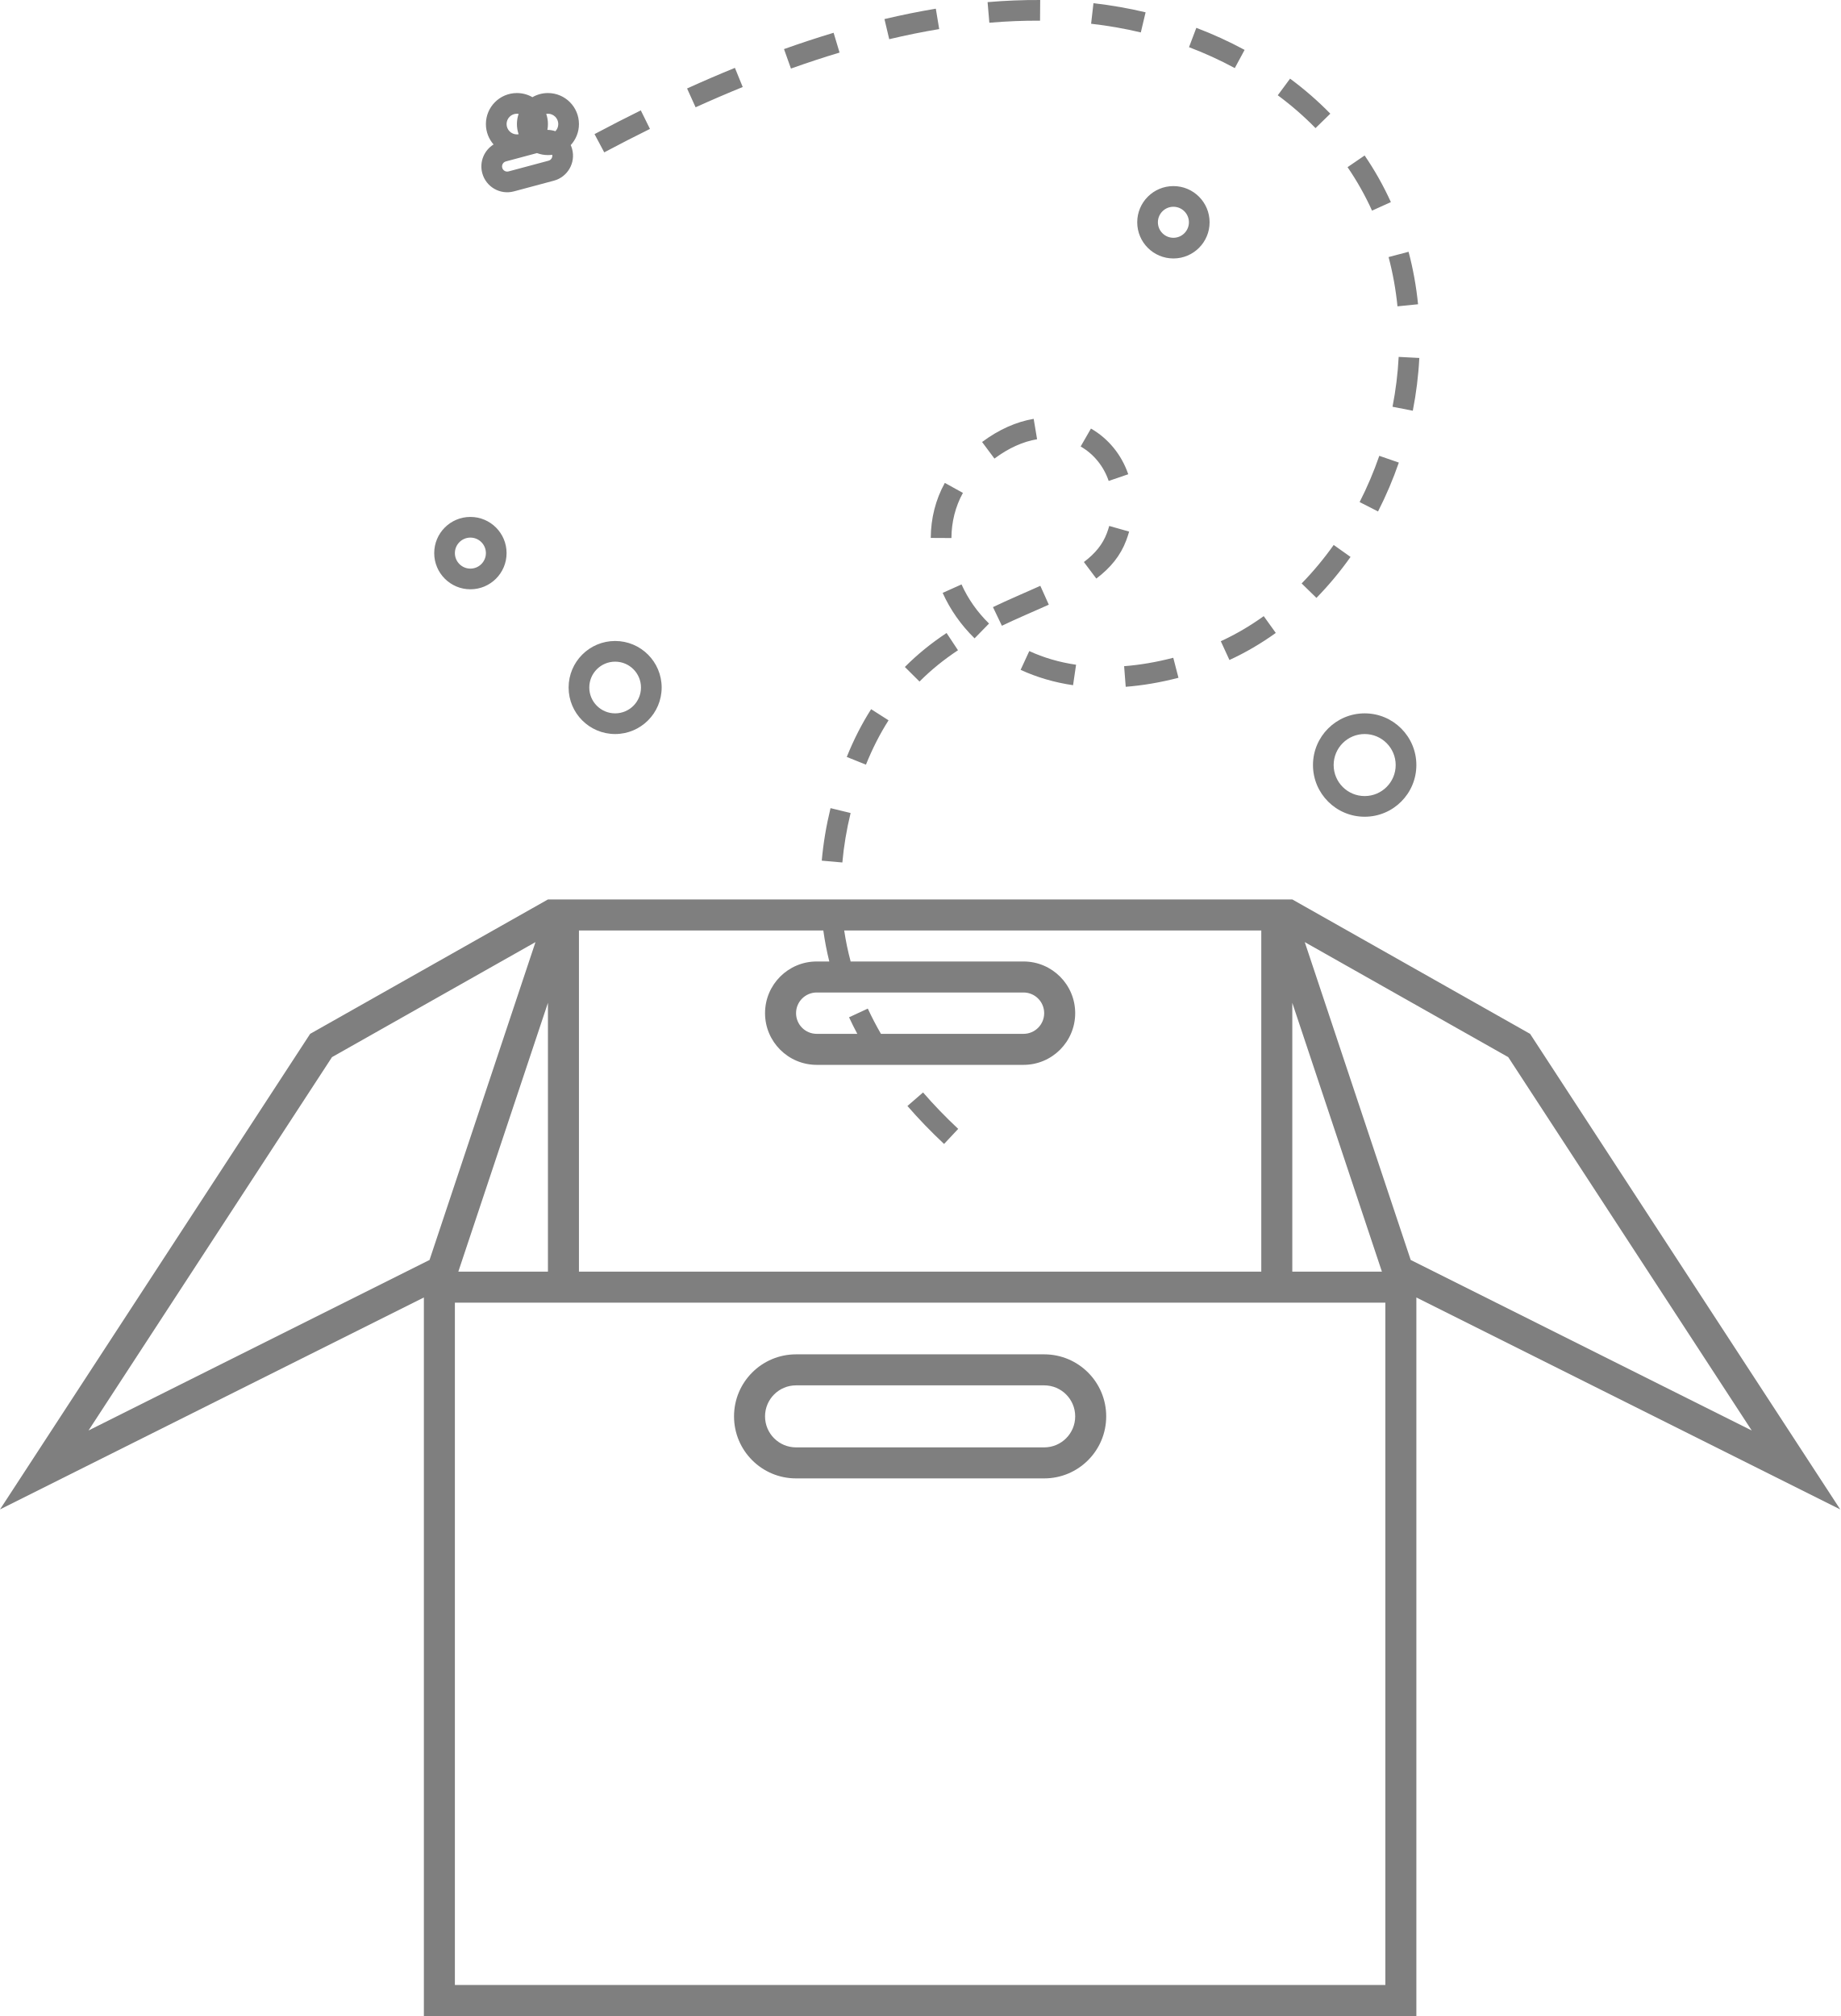
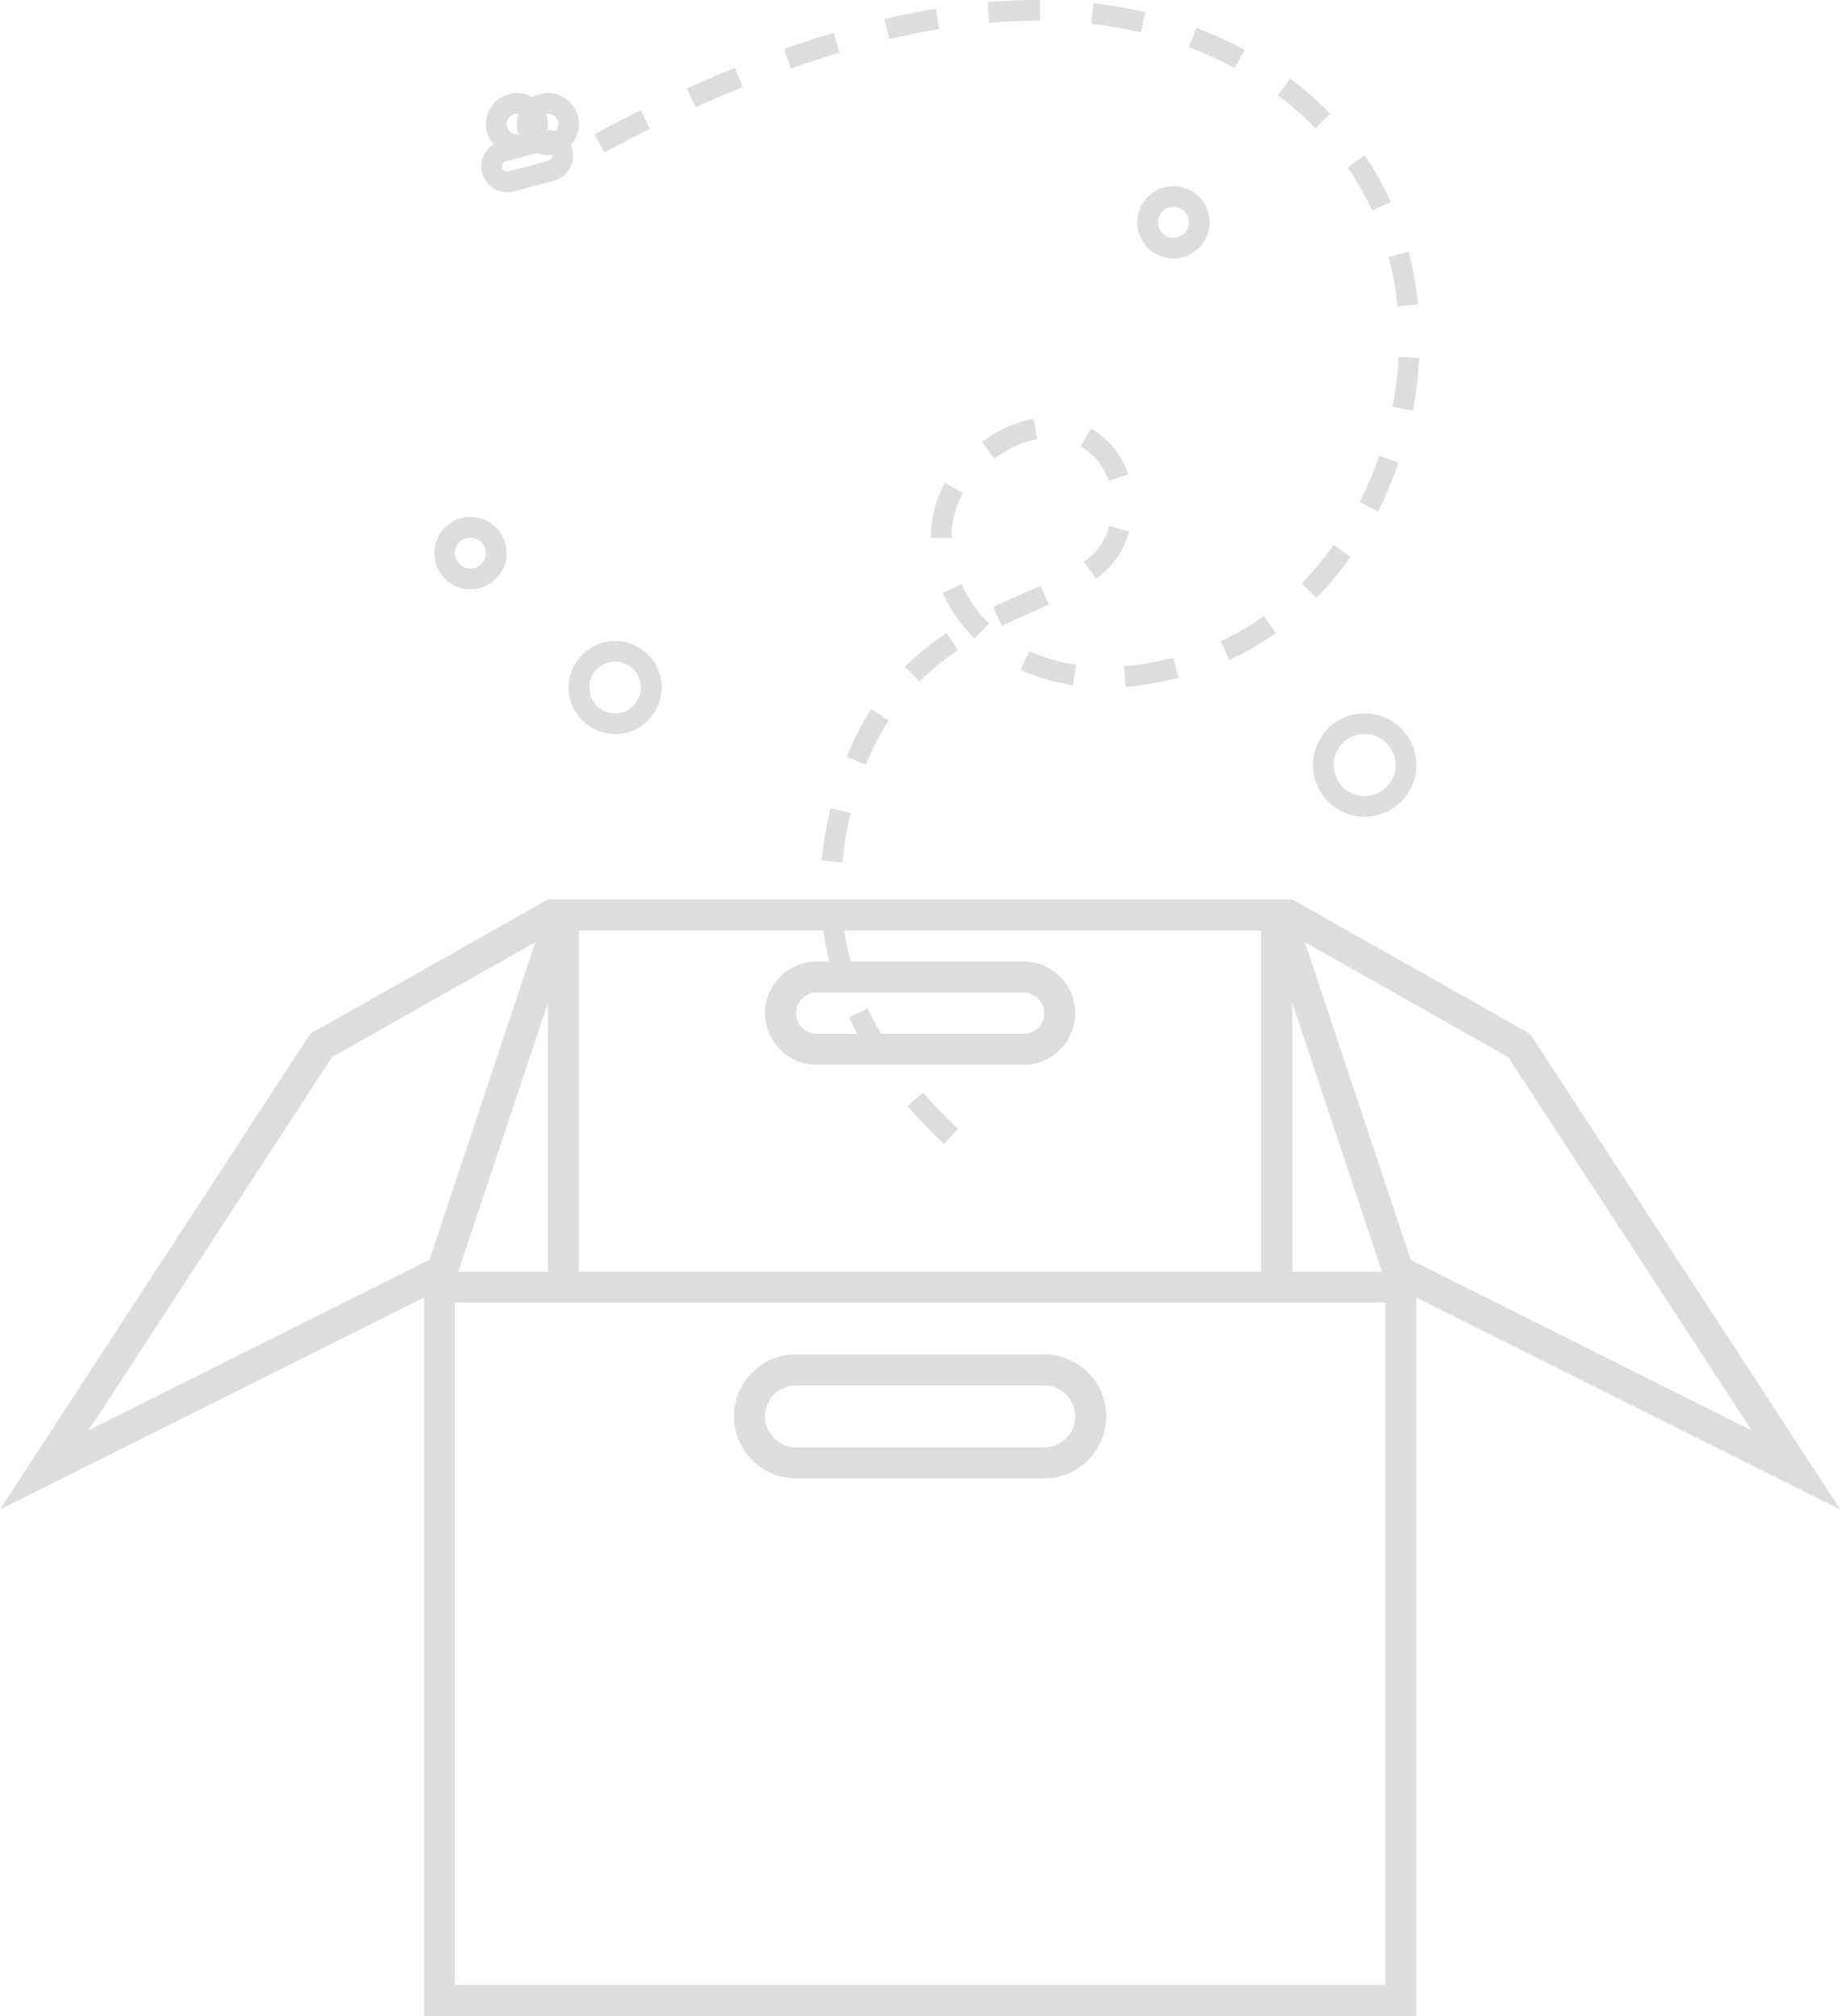
<svg xmlns="http://www.w3.org/2000/svg" width="178px" height="195px" viewBox="0 0 178 195" version="1.1">
  <g id="ic_empty_page" stroke="none" stroke-width="1" fill="none" fill-rule="evenodd" fill-opacity="0.5">
-     <path style="fill:currentColor" d="M81.657,90 C81.807,91.008 82.014,92.005 82.278,92.992 L82.248,93 L99,93 C101.761,93 104,95.239 104,98 C104,100.761 101.761,103 99,103 L79,103 C76.239,103 74,100.761 74,98 C74,95.239 76.239,93 79,93 L80.215,93 C79.969,92.01 79.776,91.01 79.637,90 L56,90 L56,123 L122,123 L122,90 L81.657,90 Z M82.924,100 C82.641,99.47 82.375,98.936 82.126,98.399 L83.94,97.557 C84.321,98.379 84.745,99.193 85.211,100 L99,100 C100.105,100 101,99.105 101,98 C101,96.895 100.105,96 99,96 L79,96 C77.895,96 77,96.895 77,98 C77,99.105 77.895,100 79,100 L82.924,100 Z M125,87 L148,100 L178,146 L137,125.5 L137,195 L41,195 L41,125.5 L0,146 L30,100 L53,87 L125,87 Z M125,97 L125,123 L133.667,123 L125,97 Z M125,126 L53,126 L44,126 L44,192 L134,192 L134,126 L125,126 Z M53,123 L53,97 L44.333,123 L53,123 Z M77,134 C75.343,134 74,135.343 74,137 C74,138.657 75.343,140 77,140 L101,140 C102.657,140 104,138.657 104,137 C104,135.343 102.657,134 101,134 L77,134 Z M77,131 L101,131 C104.314,131 107,133.686 107,137 C107,140.314 104.314,143 101,143 L77,143 C73.686,143 71,140.314 71,137 C71,133.686 73.686,131 77,131 Z M136.453,121.872 L169.439,138.366 L145.887,102.252 L126.205,91.127 L136.453,121.872 Z M41.547,121.872 L51.795,91.127 L32.113,102.252 L8.561,138.366 L41.547,121.872 Z M92.684,109.192 L91.316,110.651 C90.032,109.447 88.851,108.222 87.773,106.978 L89.284,105.668 C90.316,106.86 91.449,108.034 92.684,109.192 Z M81.478,83.424 L79.486,83.248 C79.634,81.577 79.917,79.884 80.334,78.168 L82.277,78.64 C81.884,80.26 81.618,81.855 81.478,83.424 Z M83.761,73.962 L81.905,73.217 C82.581,71.534 83.367,69.999 84.261,68.597 L85.947,69.673 C85.121,70.969 84.391,72.394 83.761,73.962 Z M88.942,65.924 L87.524,64.514 C88.745,63.286 90.083,62.206 91.558,61.228 L92.663,62.895 C91.297,63.801 90.064,64.796 88.942,65.924 Z M96.91,60.527 L96.046,58.724 C96.757,58.383 97.474,58.057 98.414,57.642 C98.584,57.567 98.701,57.515 98.984,57.391 C99.266,57.267 99.266,57.267 99.544,57.145 C99.992,56.948 100.316,56.805 100.628,56.664 L101.448,58.488 C101.13,58.632 100.801,58.777 100.349,58.976 C100.07,59.099 100.07,59.099 99.788,59.222 C99.506,59.346 99.39,59.397 99.221,59.471 C98.299,59.879 97.599,60.197 96.91,60.527 Z M106.042,55.962 L104.841,54.363 C105.94,53.537 106.661,52.645 107.064,51.57 C107.151,51.338 107.227,51.105 107.293,50.873 L109.217,51.419 C109.136,51.704 109.043,51.989 108.936,52.272 C108.389,53.731 107.428,54.921 106.042,55.962 Z M109.132,45.872 L107.24,46.519 C106.751,45.089 105.791,43.914 104.528,43.187 L105.525,41.453 C107.211,42.423 108.487,43.986 109.132,45.872 Z M99.984,40.514 L100.314,42.486 C98.96,42.713 97.564,43.332 96.189,44.357 L94.994,42.753 C96.617,41.544 98.306,40.795 99.984,40.514 Z M91.39,46.709 L93.14,47.676 C92.413,48.992 92.037,50.482 92.029,52.042 L90.029,52.032 C90.039,50.142 90.498,48.322 91.39,46.709 Z M91.181,57.347 L93.006,56.528 C93.627,57.913 94.527,59.2 95.666,60.313 L94.268,61.744 C92.95,60.455 91.905,58.961 91.181,57.347 Z M98.721,64.791 L99.56,62.975 C100.934,63.61 102.449,64.057 104.085,64.298 L103.794,66.277 C101.97,66.008 100.271,65.507 98.721,64.791 Z M108.887,66.431 L108.733,64.437 C110.256,64.319 111.843,64.05 113.487,63.624 L113.989,65.56 C112.232,66.015 110.529,66.304 108.887,66.431 Z M118.92,63.839 L118.084,62.023 C119.526,61.359 120.914,60.547 122.236,59.597 L123.403,61.221 C121.978,62.245 120.479,63.122 118.92,63.839 Z M127.335,57.832 L125.904,56.434 C127.018,55.294 128.055,54.048 129.003,52.712 L130.634,53.869 C129.626,55.29 128.523,56.616 127.335,57.832 Z M133.293,49.472 L131.512,48.563 C132.246,47.125 132.882,45.628 133.415,44.09 L135.305,44.743 C134.742,46.37 134.069,47.952 133.293,49.472 Z M136.656,39.728 L134.694,39.344 C135.007,37.745 135.206,36.131 135.289,34.521 L137.286,34.624 C137.199,36.329 136.988,38.036 136.656,39.728 Z M137.164,29.43 L135.174,29.63 C135.011,28.008 134.724,26.416 134.313,24.866 L136.246,24.353 C136.685,26.007 136.991,27.704 137.164,29.43 Z M134.535,19.548 L132.713,20.374 C132.048,18.908 131.258,17.503 130.345,16.169 L131.996,15.039 C132.975,16.47 133.821,17.977 134.535,19.548 Z M128.677,10.995 L127.246,12.392 C126.138,11.256 124.92,10.196 123.595,9.215 L124.785,7.607 C126.196,8.651 127.494,9.783 128.677,10.995 Z M120.387,4.826 L119.437,6.586 C118.007,5.814 116.531,5.14 115.009,4.563 L115.717,2.693 C117.322,3.301 118.879,4.012 120.387,4.826 Z M110.81,1.19 L110.348,3.136 C108.789,2.765 107.186,2.485 105.539,2.296 L105.767,0.309 C107.492,0.507 109.173,0.801 110.81,1.19 Z M100.615,0.001 L100.6,2.001 C99.003,1.99 97.369,2.056 95.696,2.199 L95.526,0.206 C97.259,0.058 98.955,-0.01 100.615,0.001 Z M90.519,0.84 L90.846,2.813 C89.266,3.075 87.654,3.401 86.012,3.791 L85.55,1.845 C87.236,1.445 88.893,1.11 90.519,0.84 Z M80.632,3.17 L81.208,5.085 C79.666,5.548 78.099,6.064 76.506,6.632 L75.834,4.748 C77.458,4.169 79.057,3.643 80.632,3.17 Z M71.086,6.564 L71.841,8.416 C70.342,9.027 68.823,9.681 67.283,10.378 L66.458,8.557 C68.021,7.849 69.564,7.184 71.086,6.564 Z M61.983,10.676 L62.868,12.469 C61.412,13.188 59.938,13.944 58.446,14.738 L57.507,12.972 C59.016,12.169 60.508,11.404 61.983,10.676 Z M51.941,14.808 L48.932,15.614 C48.666,15.686 48.507,15.96 48.579,16.227 C48.65,16.493 48.925,16.652 49.191,16.58 L53.055,15.545 C53.309,15.477 53.464,15.225 53.417,14.971 C53.281,14.99 53.142,15 53,15 C52.627,15 52.271,14.932 51.941,14.808 Z M55.205,14.034 C55.259,14.155 55.305,14.282 55.34,14.415 C55.698,15.748 54.906,17.119 53.573,17.477 L49.709,18.512 C48.375,18.869 47.004,18.078 46.647,16.744 C46.355,15.655 46.83,14.54 47.741,13.974 C47.28,13.446 47,12.756 47,12 C47,10.343 48.343,9 50,9 C50.546,9 51.059,9.146 51.5,9.401 C51.941,9.146 52.454,9 53,9 C54.657,9 56,10.343 56,12 C56,12.785 55.699,13.5 55.205,14.034 Z M53.722,12.692 C53.894,12.512 54,12.268 54,12 C54,11.448 53.552,11 53,11 C52.943,11 52.888,11.005 52.834,11.014 C52.942,11.323 53,11.654 53,12 C53,12.192 52.982,12.379 52.948,12.561 C53.214,12.564 53.475,12.609 53.722,12.692 Z M50.166,12.986 C50.058,12.677 50,12.346 50,12 C50,11.654 50.058,11.323 50.166,11.014 C50.112,11.005 50.057,11 50,11 C49.448,11 49,11.448 49,12 C49,12.552 49.448,13 50,13 C50.057,13 50.112,12.995 50.166,12.986 Z M132,77 C133.657,77 135,75.657 135,74 C135,72.343 133.657,71 132,71 C130.343,71 129,72.343 129,74 C129,75.657 130.343,77 132,77 Z M132,79 C129.239,79 127,76.761 127,74 C127,71.239 129.239,69 132,69 C134.761,69 137,71.239 137,74 C137,76.761 134.761,79 132,79 Z M113.5,23 C114.328,23 115,22.328 115,21.5 C115,20.672 114.328,20 113.5,20 C112.672,20 112,20.672 112,21.5 C112,22.328 112.672,23 113.5,23 Z M113.5,25 C111.567,25 110,23.433 110,21.5 C110,19.567 111.567,18 113.5,18 C115.433,18 117,19.567 117,21.5 C117,23.433 115.433,25 113.5,25 Z M45.5,55 C46.328,55 47,54.328 47,53.5 C47,52.672 46.328,52 45.5,52 C44.672,52 44,52.672 44,53.5 C44,54.328 44.672,55 45.5,55 Z M45.5,57 C43.567,57 42,55.433 42,53.5 C42,51.567 43.567,50 45.5,50 C47.433,50 49,51.567 49,53.5 C49,55.433 47.433,57 45.5,57 Z M59.5,69 C60.881,69 62,67.881 62,66.5 C62,65.119 60.881,64 59.5,64 C58.119,64 57,65.119 57,66.5 C57,67.881 58.119,69 59.5,69 Z M59.5,71 C57.015,71 55,68.985 55,66.5 C55,64.015 57.015,62 59.5,62 C61.985,62 64,64.015 64,66.5 C64,68.985 61.985,71 59.5,71 Z" id="Combined-Shape" fill="#BCBCBC" />
+     <path d="M81.657,90 C81.807,91.008 82.014,92.005 82.278,92.992 L82.248,93 L99,93 C101.761,93 104,95.239 104,98 C104,100.761 101.761,103 99,103 L79,103 C76.239,103 74,100.761 74,98 C74,95.239 76.239,93 79,93 L80.215,93 C79.969,92.01 79.776,91.01 79.637,90 L56,90 L56,123 L122,123 L122,90 L81.657,90 Z M82.924,100 C82.641,99.47 82.375,98.936 82.126,98.399 L83.94,97.557 C84.321,98.379 84.745,99.193 85.211,100 L99,100 C100.105,100 101,99.105 101,98 C101,96.895 100.105,96 99,96 L79,96 C77.895,96 77,96.895 77,98 C77,99.105 77.895,100 79,100 L82.924,100 Z M125,87 L148,100 L178,146 L137,125.5 L137,195 L41,195 L41,125.5 L0,146 L30,100 L53,87 L125,87 Z M125,97 L125,123 L133.667,123 L125,97 Z M125,126 L53,126 L44,126 L44,192 L134,192 L134,126 L125,126 Z M53,123 L53,97 L44.333,123 L53,123 Z M77,134 C75.343,134 74,135.343 74,137 C74,138.657 75.343,140 77,140 L101,140 C102.657,140 104,138.657 104,137 C104,135.343 102.657,134 101,134 L77,134 Z M77,131 L101,131 C104.314,131 107,133.686 107,137 C107,140.314 104.314,143 101,143 L77,143 C73.686,143 71,140.314 71,137 C71,133.686 73.686,131 77,131 Z M136.453,121.872 L169.439,138.366 L145.887,102.252 L126.205,91.127 L136.453,121.872 Z M41.547,121.872 L51.795,91.127 L32.113,102.252 L8.561,138.366 L41.547,121.872 Z M92.684,109.192 L91.316,110.651 C90.032,109.447 88.851,108.222 87.773,106.978 L89.284,105.668 C90.316,106.86 91.449,108.034 92.684,109.192 Z M81.478,83.424 L79.486,83.248 C79.634,81.577 79.917,79.884 80.334,78.168 L82.277,78.64 C81.884,80.26 81.618,81.855 81.478,83.424 Z M83.761,73.962 L81.905,73.217 C82.581,71.534 83.367,69.999 84.261,68.597 L85.947,69.673 C85.121,70.969 84.391,72.394 83.761,73.962 Z M88.942,65.924 L87.524,64.514 C88.745,63.286 90.083,62.206 91.558,61.228 L92.663,62.895 C91.297,63.801 90.064,64.796 88.942,65.924 Z M96.91,60.527 L96.046,58.724 C96.757,58.383 97.474,58.057 98.414,57.642 C98.584,57.567 98.701,57.515 98.984,57.391 C99.266,57.267 99.266,57.267 99.544,57.145 C99.992,56.948 100.316,56.805 100.628,56.664 L101.448,58.488 C101.13,58.632 100.801,58.777 100.349,58.976 C100.07,59.099 100.07,59.099 99.788,59.222 C99.506,59.346 99.39,59.397 99.221,59.471 C98.299,59.879 97.599,60.197 96.91,60.527 Z M106.042,55.962 L104.841,54.363 C105.94,53.537 106.661,52.645 107.064,51.57 C107.151,51.338 107.227,51.105 107.293,50.873 L109.217,51.419 C109.136,51.704 109.043,51.989 108.936,52.272 C108.389,53.731 107.428,54.921 106.042,55.962 Z M109.132,45.872 L107.24,46.519 C106.751,45.089 105.791,43.914 104.528,43.187 L105.525,41.453 C107.211,42.423 108.487,43.986 109.132,45.872 Z M99.984,40.514 L100.314,42.486 C98.96,42.713 97.564,43.332 96.189,44.357 L94.994,42.753 C96.617,41.544 98.306,40.795 99.984,40.514 Z M91.39,46.709 L93.14,47.676 C92.413,48.992 92.037,50.482 92.029,52.042 L90.029,52.032 C90.039,50.142 90.498,48.322 91.39,46.709 Z M91.181,57.347 L93.006,56.528 C93.627,57.913 94.527,59.2 95.666,60.313 L94.268,61.744 C92.95,60.455 91.905,58.961 91.181,57.347 Z M98.721,64.791 L99.56,62.975 C100.934,63.61 102.449,64.057 104.085,64.298 L103.794,66.277 C101.97,66.008 100.271,65.507 98.721,64.791 Z M108.887,66.431 L108.733,64.437 C110.256,64.319 111.843,64.05 113.487,63.624 L113.989,65.56 C112.232,66.015 110.529,66.304 108.887,66.431 Z M118.92,63.839 L118.084,62.023 C119.526,61.359 120.914,60.547 122.236,59.597 L123.403,61.221 C121.978,62.245 120.479,63.122 118.92,63.839 Z M127.335,57.832 L125.904,56.434 C127.018,55.294 128.055,54.048 129.003,52.712 L130.634,53.869 C129.626,55.29 128.523,56.616 127.335,57.832 Z M133.293,49.472 L131.512,48.563 C132.246,47.125 132.882,45.628 133.415,44.09 L135.305,44.743 C134.742,46.37 134.069,47.952 133.293,49.472 Z M136.656,39.728 L134.694,39.344 C135.007,37.745 135.206,36.131 135.289,34.521 L137.286,34.624 C137.199,36.329 136.988,38.036 136.656,39.728 Z M137.164,29.43 L135.174,29.63 C135.011,28.008 134.724,26.416 134.313,24.866 L136.246,24.353 C136.685,26.007 136.991,27.704 137.164,29.43 Z M134.535,19.548 L132.713,20.374 C132.048,18.908 131.258,17.503 130.345,16.169 L131.996,15.039 C132.975,16.47 133.821,17.977 134.535,19.548 Z M128.677,10.995 L127.246,12.392 C126.138,11.256 124.92,10.196 123.595,9.215 L124.785,7.607 C126.196,8.651 127.494,9.783 128.677,10.995 Z M120.387,4.826 L119.437,6.586 C118.007,5.814 116.531,5.14 115.009,4.563 L115.717,2.693 C117.322,3.301 118.879,4.012 120.387,4.826 Z M110.81,1.19 L110.348,3.136 C108.789,2.765 107.186,2.485 105.539,2.296 L105.767,0.309 C107.492,0.507 109.173,0.801 110.81,1.19 Z M100.615,0.001 L100.6,2.001 C99.003,1.99 97.369,2.056 95.696,2.199 L95.526,0.206 C97.259,0.058 98.955,-0.01 100.615,0.001 Z M90.519,0.84 L90.846,2.813 C89.266,3.075 87.654,3.401 86.012,3.791 L85.55,1.845 C87.236,1.445 88.893,1.11 90.519,0.84 Z M80.632,3.17 L81.208,5.085 C79.666,5.548 78.099,6.064 76.506,6.632 L75.834,4.748 C77.458,4.169 79.057,3.643 80.632,3.17 Z M71.086,6.564 L71.841,8.416 C70.342,9.027 68.823,9.681 67.283,10.378 L66.458,8.557 C68.021,7.849 69.564,7.184 71.086,6.564 Z M61.983,10.676 L62.868,12.469 C61.412,13.188 59.938,13.944 58.446,14.738 L57.507,12.972 C59.016,12.169 60.508,11.404 61.983,10.676 Z M51.941,14.808 L48.932,15.614 C48.666,15.686 48.507,15.96 48.579,16.227 C48.65,16.493 48.925,16.652 49.191,16.58 L53.055,15.545 C53.309,15.477 53.464,15.225 53.417,14.971 C53.281,14.99 53.142,15 53,15 C52.627,15 52.271,14.932 51.941,14.808 Z M55.205,14.034 C55.259,14.155 55.305,14.282 55.34,14.415 C55.698,15.748 54.906,17.119 53.573,17.477 L49.709,18.512 C48.375,18.869 47.004,18.078 46.647,16.744 C46.355,15.655 46.83,14.54 47.741,13.974 C47.28,13.446 47,12.756 47,12 C47,10.343 48.343,9 50,9 C50.546,9 51.059,9.146 51.5,9.401 C51.941,9.146 52.454,9 53,9 C54.657,9 56,10.343 56,12 C56,12.785 55.699,13.5 55.205,14.034 Z M53.722,12.692 C53.894,12.512 54,12.268 54,12 C54,11.448 53.552,11 53,11 C52.943,11 52.888,11.005 52.834,11.014 C52.942,11.323 53,11.654 53,12 C53,12.192 52.982,12.379 52.948,12.561 C53.214,12.564 53.475,12.609 53.722,12.692 Z M50.166,12.986 C50.058,12.677 50,12.346 50,12 C50,11.654 50.058,11.323 50.166,11.014 C50.112,11.005 50.057,11 50,11 C49.448,11 49,11.448 49,12 C49,12.552 49.448,13 50,13 C50.057,13 50.112,12.995 50.166,12.986 Z M132,77 C133.657,77 135,75.657 135,74 C135,72.343 133.657,71 132,71 C130.343,71 129,72.343 129,74 C129,75.657 130.343,77 132,77 Z M132,79 C129.239,79 127,76.761 127,74 C127,71.239 129.239,69 132,69 C134.761,69 137,71.239 137,74 C137,76.761 134.761,79 132,79 Z M113.5,23 C114.328,23 115,22.328 115,21.5 C115,20.672 114.328,20 113.5,20 C112.672,20 112,20.672 112,21.5 C112,22.328 112.672,23 113.5,23 Z M113.5,25 C111.567,25 110,23.433 110,21.5 C110,19.567 111.567,18 113.5,18 C115.433,18 117,19.567 117,21.5 C117,23.433 115.433,25 113.5,25 Z M45.5,55 C46.328,55 47,54.328 47,53.5 C47,52.672 46.328,52 45.5,52 C44.672,52 44,52.672 44,53.5 C44,54.328 44.672,55 45.5,55 Z M45.5,57 C43.567,57 42,55.433 42,53.5 C42,51.567 43.567,50 45.5,50 C47.433,50 49,51.567 49,53.5 C49,55.433 47.433,57 45.5,57 Z M59.5,69 C60.881,69 62,67.881 62,66.5 C62,65.119 60.881,64 59.5,64 C58.119,64 57,65.119 57,66.5 C57,67.881 58.119,69 59.5,69 Z M59.5,71 C57.015,71 55,68.985 55,66.5 C55,64.015 57.015,62 59.5,62 C61.985,62 64,64.015 64,66.5 C64,68.985 61.985,71 59.5,71 Z" id="Combined-Shape" fill="#BCBCBC" />
  </g>
</svg>
